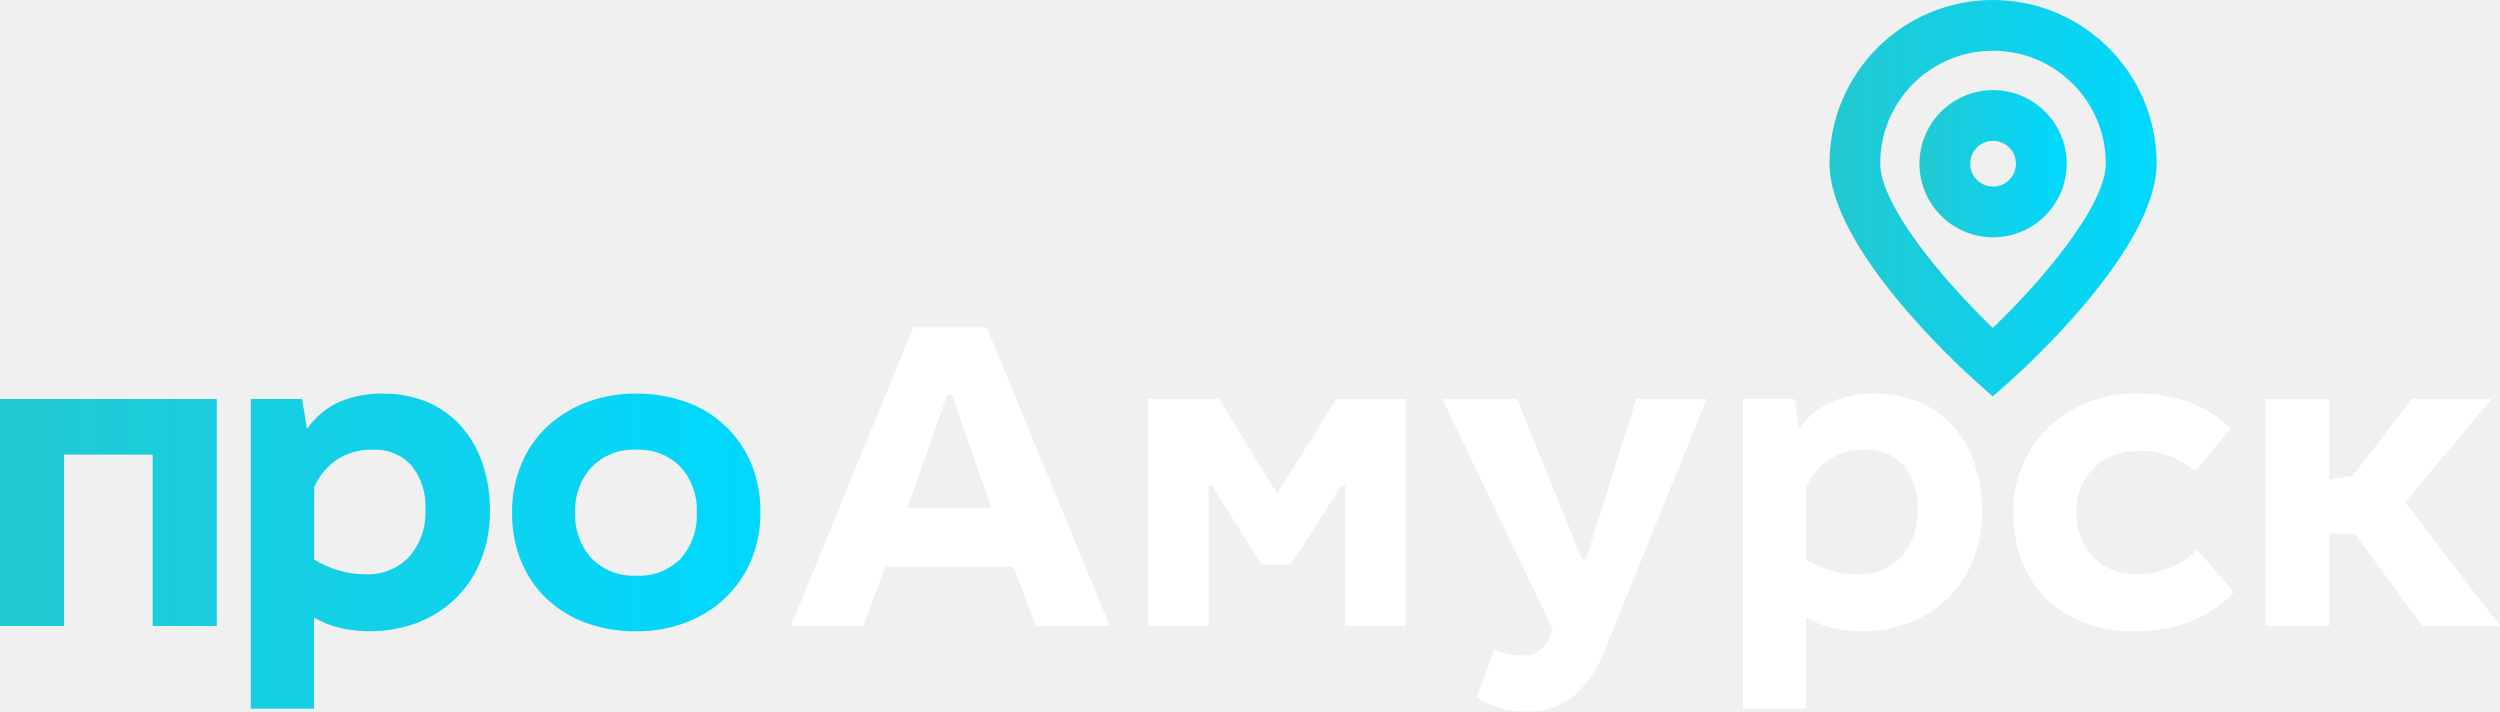
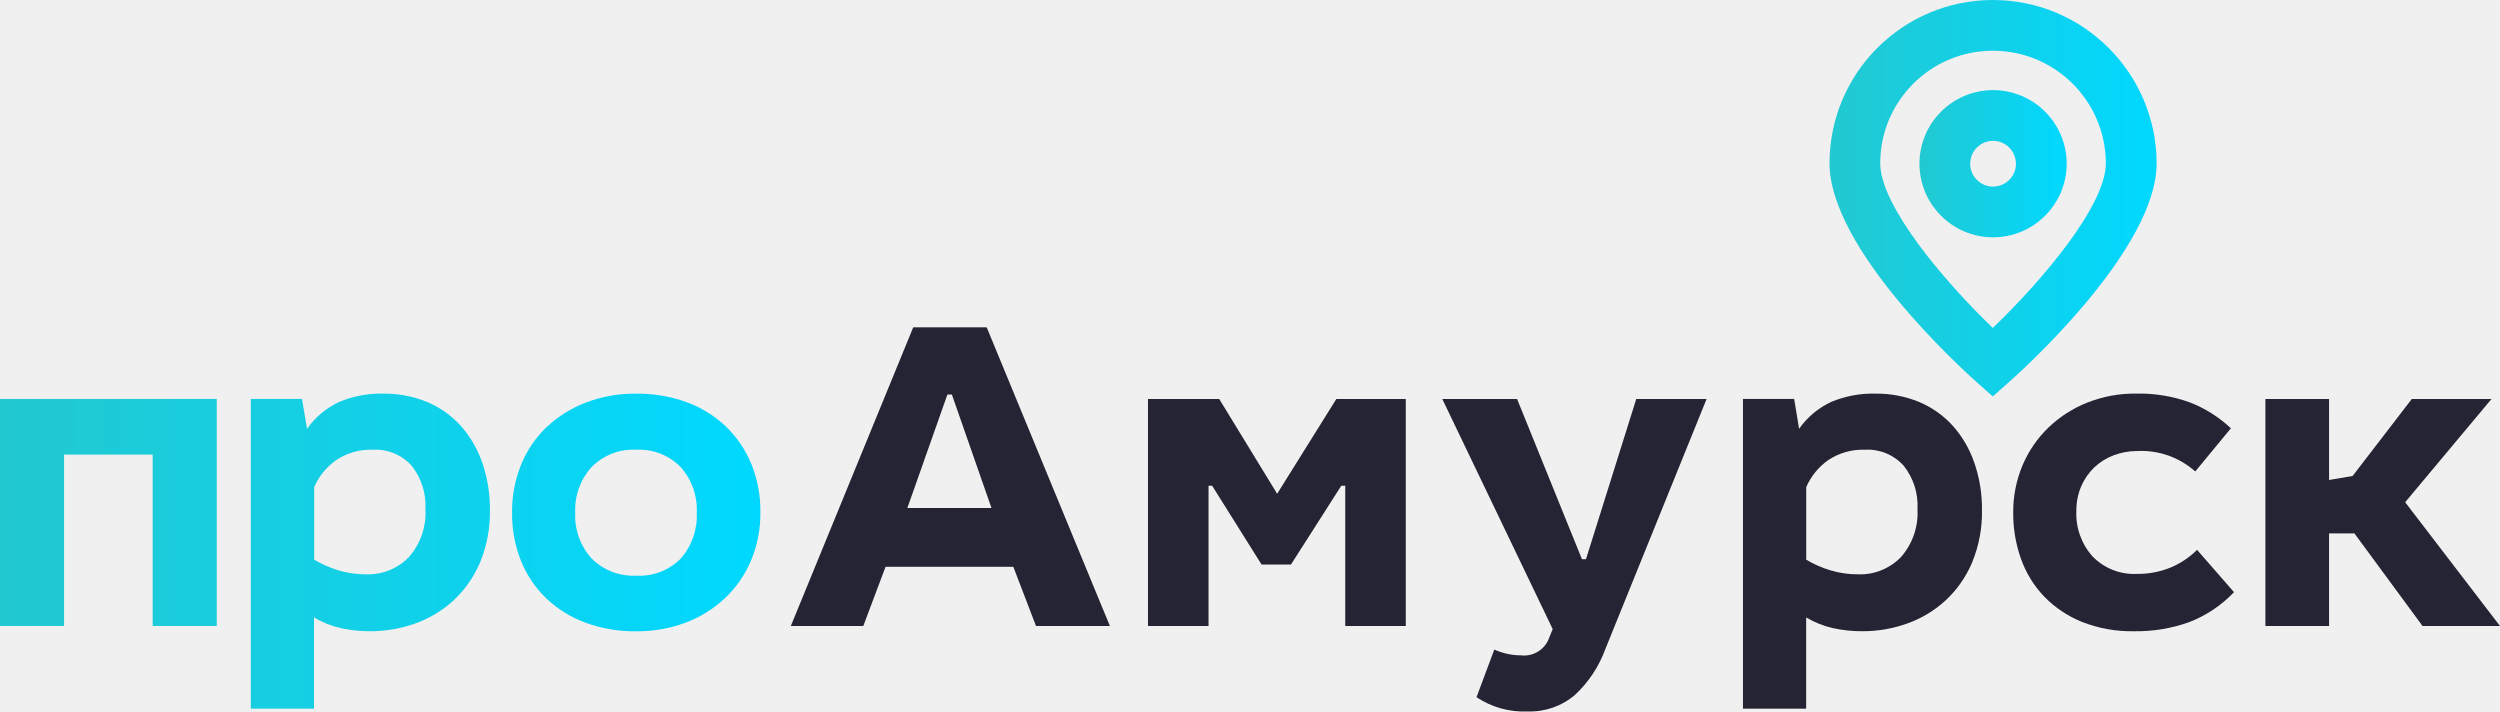
<svg xmlns="http://www.w3.org/2000/svg" xmlns:xlink="http://www.w3.org/1999/xlink" width="138" height="39.271" viewBox="0 0 138 39.271">
  <defs>
-     <style>.a{fill:url(#a);}.b{fill:#fff;}.c{fill:url(#c);}.d{fill:url(#d);}.e{fill:url(#e);}</style>
+     <style>.a{fill:url(#a);}.b{fill:#242434;}.c{fill:url(#c);}.d{fill:url(#d);}.e{fill:url(#e);}</style>
    <linearGradient id="a" y1="0.5" x2="1" y2="0.5" gradientUnits="objectBoundingBox">
      <stop offset="0" stop-color="#22c9d1" />
      <stop offset="1" stop-color="#00d8ff" />
    </linearGradient>
    <linearGradient id="c" x1="0" y1="0.671" x2="3.509" y2="0.671" xlink:href="#a" />
    <linearGradient id="d" x1="-1.05" y1="0.5" x2="2.132" y2="0.5" xlink:href="#a" />
    <linearGradient id="e" x1="-2.062" y1="0.663" x2="1" y2="0.663" xlink:href="#a" />
  </defs>
  <g transform="translate(2661.286 -1339.192)">
    <path class="a" d="M-2551.286,1361.077l-.93-.829c-.827-.738-8.081-7.337-8.081-12.044a9.023,9.023,0,0,1,9.013-9.012,9.039,9.039,0,0,1,9.044,9.012c0,4.708-7.284,11.308-8.115,12.046Zm0-19.084a6.218,6.218,0,0,0-6.212,6.211c0,2.335,3.5,6.479,6.214,9.091,2.726-2.614,6.241-6.761,6.241-9.091A6.234,6.234,0,0,0-2551.284,1341.993Z" />
    <path class="a" d="M-2551.269,1352.293a4.069,4.069,0,0,1-4.063-4.064,4.068,4.068,0,0,1,4.063-4.063,4.068,4.068,0,0,1,4.064,4.063A4.069,4.069,0,0,1-2551.269,1352.293Zm0-5.326a1.263,1.263,0,0,0-1.262,1.262,1.263,1.263,0,0,0,1.262,1.263,1.264,1.264,0,0,0,1.263-1.263A1.263,1.263,0,0,0-2551.269,1346.967Z" />
    <path class="b" d="M-2600.02,1373.746h-4.079l-1.252-3.268h-7.052l-1.229,3.268h-4l6.757-16.487h4.054Zm-6.536-6.512-2.187-6.265h-.246l-2.211,6.265Z" />
    <path class="b" d="M-2590.787,1366.449l3.268-5.234h3.833v12.531h-3.342v-7.74h-.22l-2.777,4.349h-1.622l-2.728-4.349h-.2v7.74h-3.342v-12.531h3.931Z" />
    <path class="b" d="M-2573.962,1370.06h.222l2.776-8.845h3.882l-5.6,13.833a6.463,6.463,0,0,1-1.67,2.506,3.8,3.8,0,0,1-2.606.909,4.688,4.688,0,0,1-2.824-.786l.982-2.629a3.758,3.758,0,0,0,.762.246,3.634,3.634,0,0,0,.713.074,1.463,1.463,0,0,0,1.548-.959l.2-.491-6.094-12.7h4.128Z" />
    <path class="b" d="M-2561.976,1362.861a4.5,4.5,0,0,1,1.781-1.487,5.931,5.931,0,0,1,2.421-.454,6.168,6.168,0,0,1,2.407.454,5.236,5.236,0,0,1,1.856,1.3,6,6,0,0,1,1.2,2.039,7.729,7.729,0,0,1,.43,2.642,7.207,7.207,0,0,1-.54,2.874,6.075,6.075,0,0,1-1.462,2.1,6.186,6.186,0,0,1-2.113,1.277,7.288,7.288,0,0,1-2.494.43,7.333,7.333,0,0,1-1.622-.172,5.131,5.131,0,0,1-1.473-.589v5.037h-3.489v-17.1h2.825Zm1.733,7.814a5.15,5.15,0,0,0,1.51.22,3.137,3.137,0,0,0,2.384-.957,3.7,3.7,0,0,0,.909-2.654,3.527,3.527,0,0,0-.762-2.383,2.669,2.669,0,0,0-2.138-.885,3.436,3.436,0,0,0-2.014.565,3.544,3.544,0,0,0-1.228,1.5v4.005A5.969,5.969,0,0,0-2560.243,1370.675Z" />
    <path class="b" d="M-2543.307,1364.089a3.626,3.626,0,0,0-1.3.234,3.185,3.185,0,0,0-1.069.664,3.182,3.182,0,0,0-.725,1.044,3.382,3.382,0,0,0-.27,1.375,3.525,3.525,0,0,0,.9,2.507,3.192,3.192,0,0,0,2.446.958,4.723,4.723,0,0,0,1.867-.356,4.56,4.56,0,0,0,1.45-.971l2.039,2.335a6.777,6.777,0,0,1-2.482,1.658,8.618,8.618,0,0,1-3.022.5,7.477,7.477,0,0,1-2.887-.516,6.069,6.069,0,0,1-2.088-1.4,5.818,5.818,0,0,1-1.278-2.076,7.422,7.422,0,0,1-.43-2.543,6.6,6.6,0,0,1,.516-2.629,6.3,6.3,0,0,1,1.437-2.088,6.616,6.616,0,0,1,2.15-1.376,7.14,7.14,0,0,1,2.678-.492,8.253,8.253,0,0,1,2.949.479,7.036,7.036,0,0,1,2.285,1.437l-1.966,2.384A4.475,4.475,0,0,0-2543.307,1364.089Z" />
    <path class="b" d="M-2532.721,1365.687l1.3-.222,3.267-4.25h4.4l-4.767,5.7,5.234,6.831h-4.275l-3.76-5.111h-1.4v5.111h-3.514v-12.531h3.514Z" />
    <path class="c" d="M-2649.321,1373.746h-3.538v-9.46h-4.89v9.46h-3.537v-12.531h11.965Z" />
    <path class="d" d="M-2644.338,1362.861a4.5,4.5,0,0,1,1.782-1.487,5.927,5.927,0,0,1,2.42-.454,6.181,6.181,0,0,1,2.409.454,5.247,5.247,0,0,1,1.855,1.3,6,6,0,0,1,1.2,2.039,7.759,7.759,0,0,1,.43,2.642,7.2,7.2,0,0,1-.541,2.874,6.1,6.1,0,0,1-1.462,2.1,6.186,6.186,0,0,1-2.113,1.277,7.288,7.288,0,0,1-2.5.43,7.325,7.325,0,0,1-1.621-.172,5.137,5.137,0,0,1-1.474-.589v5.037h-3.489v-17.1h2.826Zm1.733,7.814a5.163,5.163,0,0,0,1.511.22,3.135,3.135,0,0,0,2.383-.957,3.7,3.7,0,0,0,.909-2.654,3.525,3.525,0,0,0-.762-2.383,2.665,2.665,0,0,0-2.136-.885,3.441,3.441,0,0,0-2.016.565,3.558,3.558,0,0,0-1.228,1.5v4.005A6.018,6.018,0,0,0-2642.6,1370.675Z" />
    <path class="e" d="M-2623.4,1361.387a6.2,6.2,0,0,1,2.174,1.339,6.1,6.1,0,0,1,1.413,2.076,6.867,6.867,0,0,1,.5,2.678,6.665,6.665,0,0,1-.516,2.654,6.164,6.164,0,0,1-1.437,2.076,6.508,6.508,0,0,1-2.175,1.352,7.587,7.587,0,0,1-2.728.478,7.9,7.9,0,0,1-2.776-.466,6.313,6.313,0,0,1-2.162-1.327,5.958,5.958,0,0,1-1.413-2.076,6.967,6.967,0,0,1-.5-2.691,6.836,6.836,0,0,1,.5-2.641,5.95,5.95,0,0,1,1.413-2.076,6.625,6.625,0,0,1,2.162-1.351,7.535,7.535,0,0,1,2.776-.492A7.938,7.938,0,0,1-2623.4,1361.387Zm-5.233,3.587a3.521,3.521,0,0,0-.9,2.506,3.519,3.519,0,0,0,.909,2.544,3.251,3.251,0,0,0,2.457.945,3.2,3.2,0,0,0,2.458-.945,3.576,3.576,0,0,0,.884-2.544,3.508,3.508,0,0,0-.9-2.518,3.213,3.213,0,0,0-2.446-.946A3.218,3.218,0,0,0-2628.628,1364.974Z" />
  </g>
</svg>
